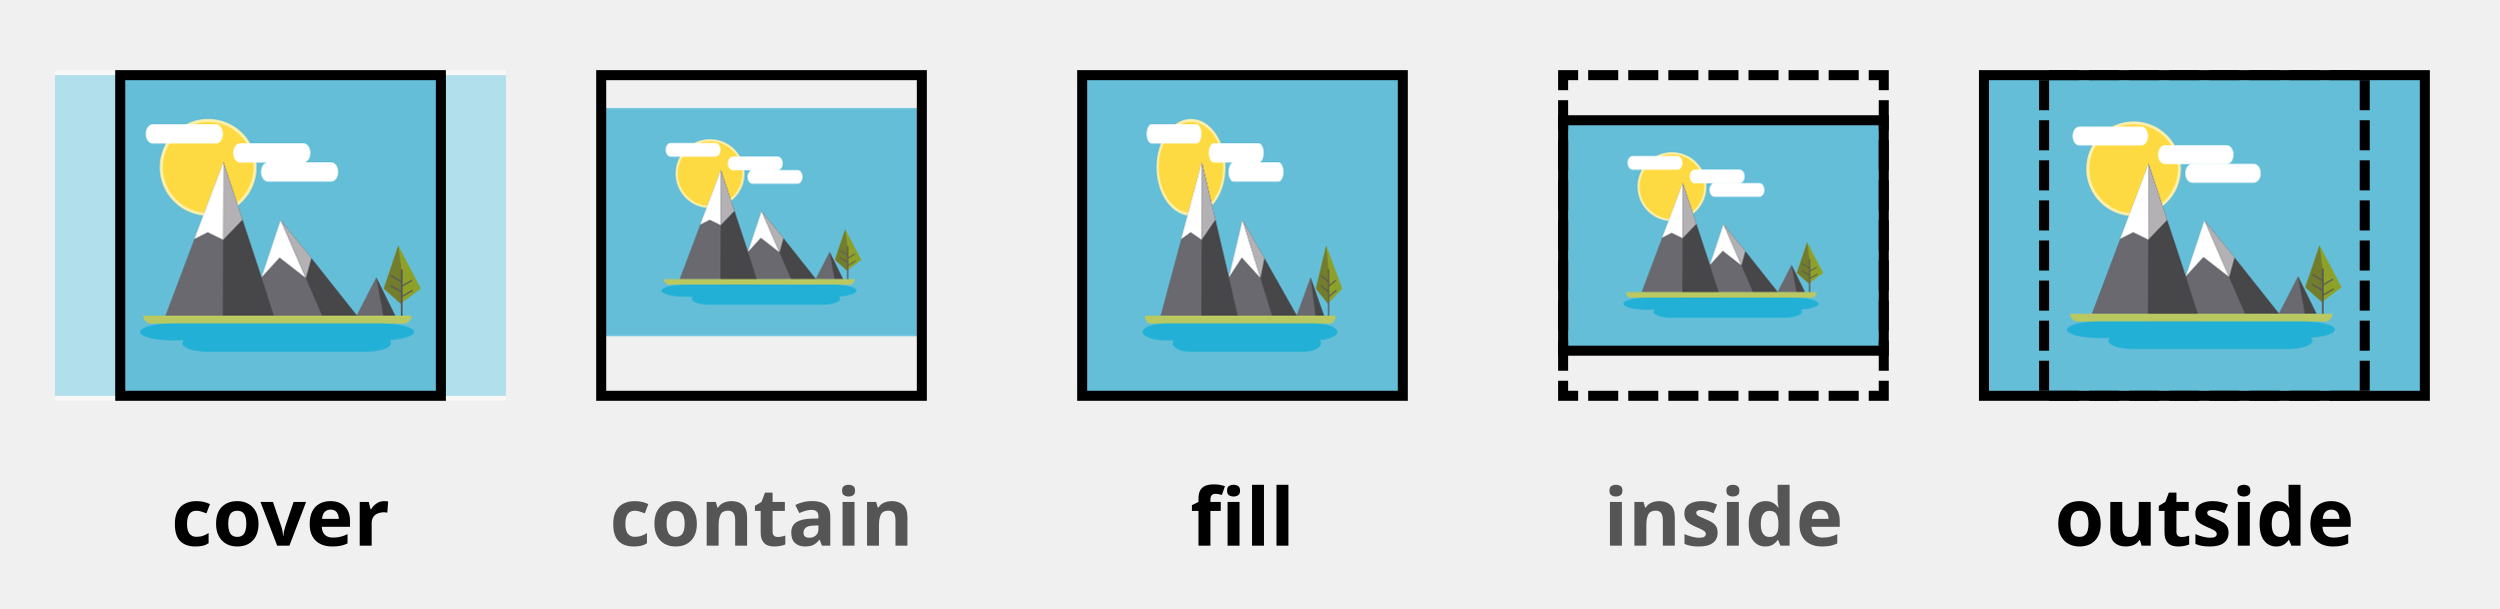
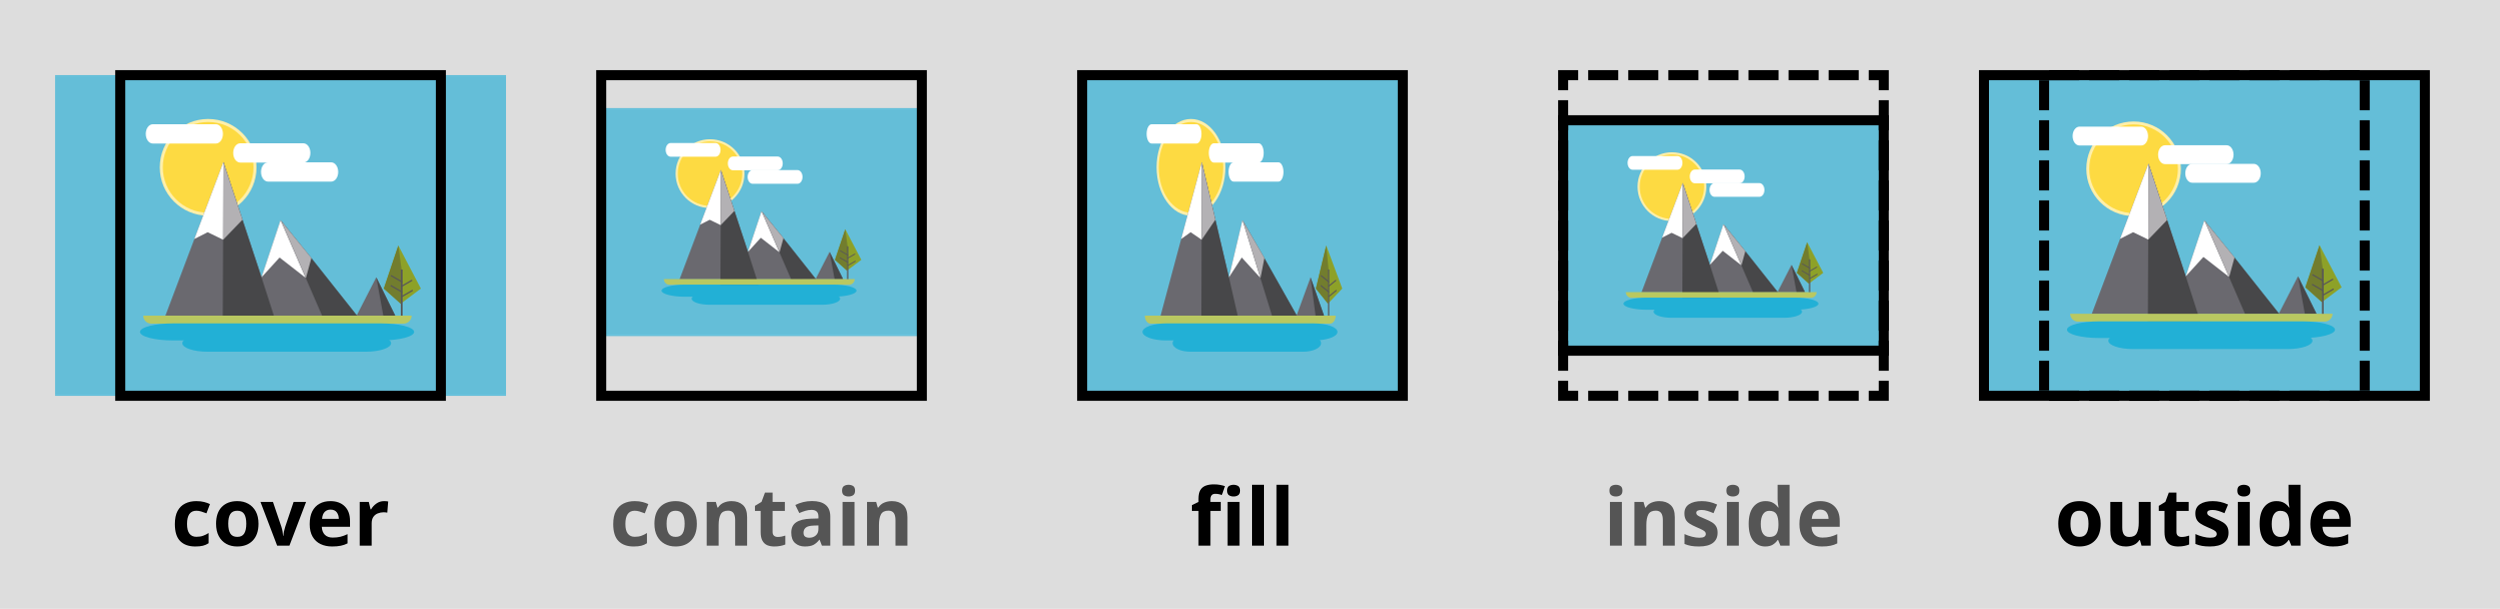
<svg xmlns="http://www.w3.org/2000/svg" xmlns:xlink="http://www.w3.org/1999/xlink" width="998" height="243" viewBox="0 0 998 243">
  <defs>
    <g id="placeholder">
      <rect width="180" height="128" fill="#64bed8" />
      <circle cx="61.1" cy="36.8" r="19.3" fill="#ffefa9" />
      <circle cx="61.1" cy="36.8" r="18.1" fill="#fdda42" />
      <path d="m67.2 34.7 15.2 46L90 57.9l30.4 38 7.8-15.2 7.5 15.4H44z" fill="#6a696f" />
      <path d="m82.4 80.7-15.2-46-.3 69h22.9z" fill="#474749" />
      <path d="m90.1 58 12.2 15 18.2 23-13.9.1z" fill="#474749" />
      <path d="M135.8 96H131l-2.8-15.3z" fill="#474749" />
      <path d="M35.2 96h107.1c0 1.7-1.4 3.2-3.2 3.2H38.4a3.2 3.2 0 0 1-3.2-3.2z" fill="#b9c861" />
      <path d="m67.2 34.7-.1 31-6.2-3-5.3 2.7z" fill="#fff" />
      <path d="m67.2 34.7 7.6 23-7.7 8z" fill="#b3b1b4" />
      <rect width="30.8" height="7.7" x="71.1" y="27.2" rx="2.8" ry="4.1" fill="#fff" />
      <rect width="30.8" height="7.7" x="82.2" y="34.8" rx="2.8" ry="4.1" fill="#fff" />
      <rect width="30.8" height="7.7" x="36.2" y="19.6" rx="2.8" ry="4.1" fill="#fff" />
      <path d="m89.6 72.8-7.2 7.9L90 57.9l10 23z" fill="#fff" />
      <path d="m90.1 58 10 23 2.2-8z" fill="#b3b1b4" />
      <path d="M131.2 85.2 137 68l9 17.2-8 6z" fill="#8da128" />
      <rect width="109.4" height="6.8" x="33.9" y="99.1" rx="13.2" ry="11.4" fill="#22b0d6" />
      <path d="m137 68-5.8 17.2 6.8 6.1.3-13.7z" fill="#727d2e" />
      <rect width="83.3" height="6.8" x="50.8" y="103.6" rx="10" ry="11.4" fill="#22b0d6" />
      <rect width=".7" height="18.4" x="138" y="77.6" fill="#585657" />
      <rect width=".5" height="5.2" x="2" y="-161.3" fill="#585657" transform="rotate(120)" />
      <rect width=".5" height="5.3" x="5.5" y="-163.3" fill="#585657" transform="rotate(120)" />
      <rect width=".5" height="4.8" x="-142.4" y="77.7" fill="#585657" transform="rotate(240)" />
      <rect width=".5" height="5.1" x="-146" y="75.6" fill="#585657" transform="rotate(240)" />
    </g>
    <pattern id="img" height="100%" width="100%" viewBox="0 0 180 128">
      <use xlink:href="#placeholder" />
    </pattern>
    <pattern id="img-fill" width="100%" height="100%" viewBox="0 0 180 128" preserveAspectRatio="none">
      <use xlink:href="#placeholder" />
    </pattern>
  </defs>
+   <rect x="0" y="0" width="998" height="243" fill="#ddd" />
  <g id="cover">
    <rect x="22" y="28" width="180" height="132" fill="url(#img)" />
-     <rect x="22" y="28" width="24" height="132" fill="#fff" opacity="0.5" />
-     <rect x="178" y="28" width="24" height="132" fill="#fff" opacity="0.5" />
    <rect x="48" y="30" width="128" height="128" fill="none" stroke="#000" stroke-width="4" />
    <text x="112" y="85%" dominant-baseline="middle" text-anchor="middle" font-family="sans" font-size="32" font-weight="bold">cover</text>
  </g>
  <g id="contain">
    <rect x="240" y="30" width="128" height="128" fill="url(#img)" stroke="#000" stroke-width="4" />
    <text x="304" y="85%" dominant-baseline="middle" text-anchor="middle" font-family="sans" font-size="32" font-weight="bold" fill="#555">contain</text>
  </g>
  <g id="fill">
    <rect x="432" y="30" width="128" height="128" fill="url(#img-fill)" stroke="#000" stroke-width="4" />
    <text x="496" y="85%" dominant-baseline="middle" text-anchor="middle" font-family="sans" font-size="32" font-weight="bold">fill</text>
  </g>
  <g id="inside">
    <rect x="624" y="48" width="128" height="92" fill="url(#img)" stroke="#000" stroke-width="4" />
    <rect x="624" y="30" width="128" height="128" fill="none" stroke="#000" stroke-width="4" stroke-dasharray="12 4" stroke-dashoffset="6" />
    <text x="688" y="85%" dominant-baseline="middle" text-anchor="middle" font-family="sans" font-size="32" font-weight="bold" fill="#555">inside</text>
  </g>
  <g id="outside">
    <rect x="792" y="30" width="176" height="128" fill="url(#img)" stroke="#000" stroke-width="4" />
    <rect x="816" y="30" width="128" height="128" fill="none" stroke="#000" stroke-width="4" stroke-dasharray="12 4" stroke-dashoffset="-2" />
    <text x="880" y="85%" dominant-baseline="middle" text-anchor="middle" font-family="sans" font-size="32" font-weight="bold">outside</text>
  </g>
</svg>
